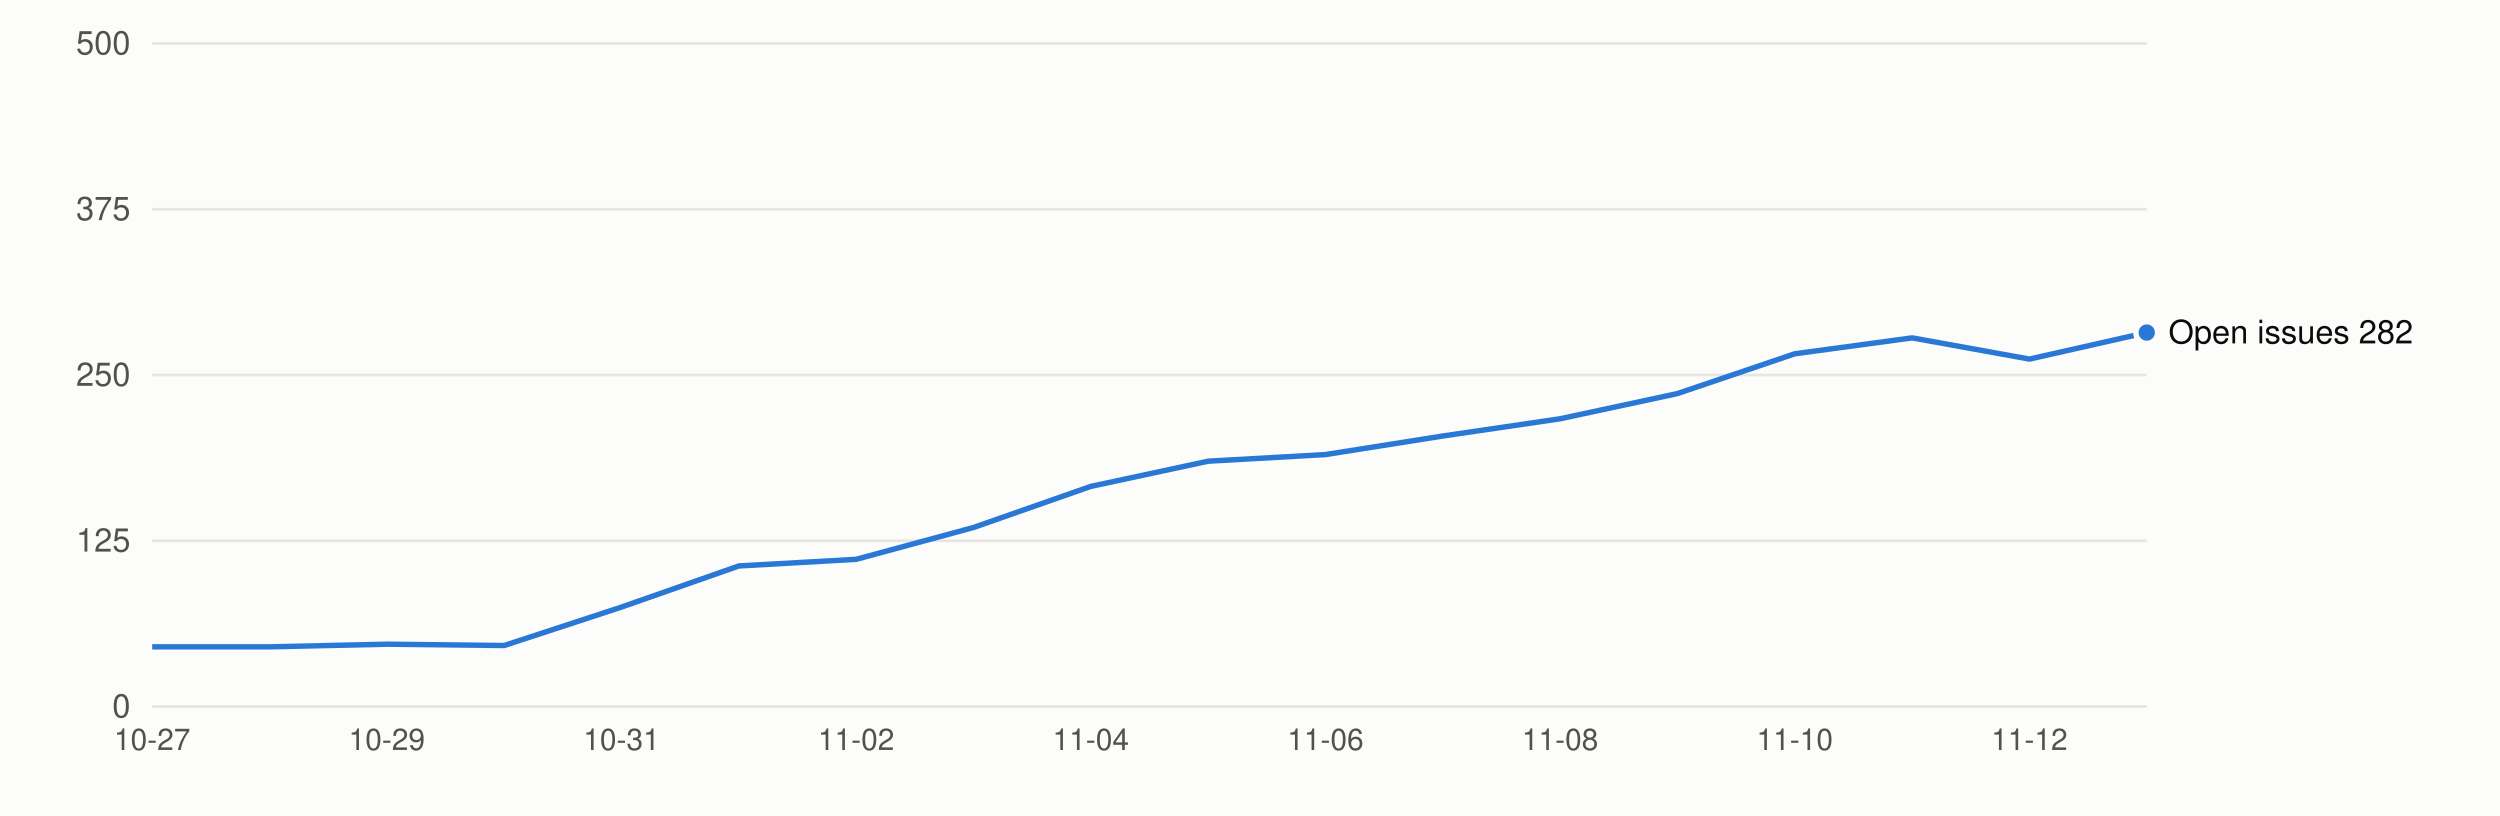
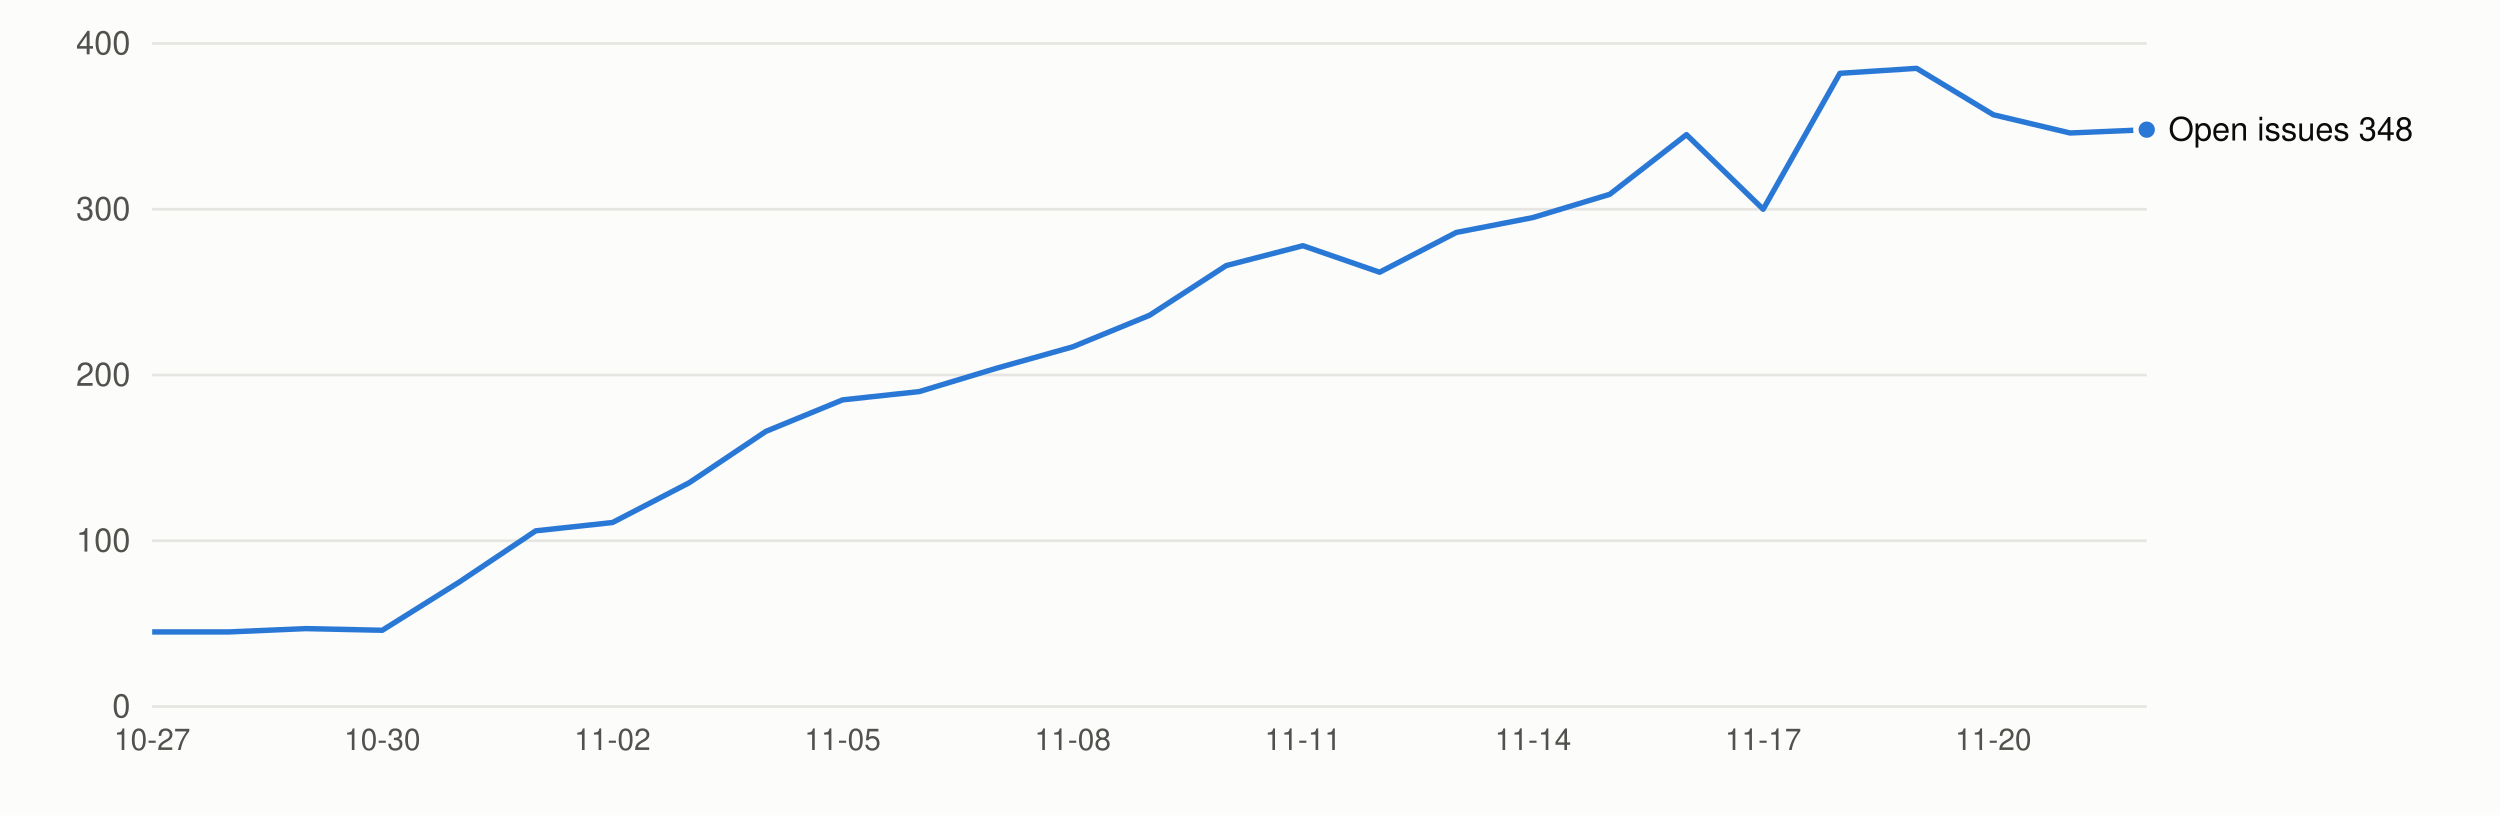
- <svg xmlns="http://www.w3.org/2000/svg" viewBox="0 0 920 300" role="img" width="920" height="300" font-family="-apple-system, Segoe UI, Helvetica, Arial, sans-serif">
+ <svg xmlns="http://www.w3.org/2000/svg" viewBox="0 0 920 300" width="920" height="300" role="img" aria-label="Open issues per day (counted)" font-family="-apple-system, Segoe UI, Helvetica, Arial, sans-serif">
  <rect width="920" height="300" fill="#fcfcfb" />
  <line x1="56" x2="790" y1="260" y2="260" stroke="#e6e5e1" stroke-width="1" />
  <text x="48" y="264" text-anchor="end" font-size="12" fill="#52514e">0</text>
  <line x1="56" x2="790" y1="199" y2="199" stroke="#e6e5e1" stroke-width="1" />
-   <text x="48" y="203" text-anchor="end" font-size="12" fill="#52514e">125</text>
+   <text x="48" y="203" text-anchor="end" font-size="12" fill="#52514e">100</text>
  <line x1="56" x2="790" y1="138" y2="138" stroke="#e6e5e1" stroke-width="1" />
-   <text x="48" y="142" text-anchor="end" font-size="12" fill="#52514e">250</text>
+   <text x="48" y="142" text-anchor="end" font-size="12" fill="#52514e">200</text>
  <line x1="56" x2="790" y1="77" y2="77" stroke="#e6e5e1" stroke-width="1" />
-   <text x="48" y="81" text-anchor="end" font-size="12" fill="#52514e">375</text>
+   <text x="48" y="81" text-anchor="end" font-size="12" fill="#52514e">300</text>
  <line x1="56" x2="790" y1="16" y2="16" stroke="#e6e5e1" stroke-width="1" />
-   <text x="48" y="20" text-anchor="end" font-size="12" fill="#52514e">500</text>
+   <text x="48" y="20" text-anchor="end" font-size="12" fill="#52514e">400</text>
  <text x="56" y="276" text-anchor="middle" font-size="11" fill="#52514e">10-27</text>
-   <text x="142.353" y="276" text-anchor="middle" font-size="11" fill="#52514e">10-29</text>
-   <text x="228.706" y="276" text-anchor="middle" font-size="11" fill="#52514e">10-31</text>
-   <text x="315.059" y="276" text-anchor="middle" font-size="11" fill="#52514e">11-02</text>
-   <text x="401.412" y="276" text-anchor="middle" font-size="11" fill="#52514e">11-04</text>
-   <text x="487.765" y="276" text-anchor="middle" font-size="11" fill="#52514e">11-06</text>
-   <text x="574.118" y="276" text-anchor="middle" font-size="11" fill="#52514e">11-08</text>
-   <text x="660.471" y="276" text-anchor="middle" font-size="11" fill="#52514e">11-10</text>
-   <text x="746.824" y="276" text-anchor="middle" font-size="11" fill="#52514e">11-12</text>
-   <path d="M56,238.04L99.176,238.04L142.353,237.064L185.529,237.552L228.706,223.4L271.882,208.272L315.059,205.832L358.235,194.12L401.412,178.992L444.588,169.72L487.765,167.28L530.941,160.448L574.118,154.104L617.294,144.832L660.471,130.192L703.647,124.336L746.824,132.144L790,122.384" fill="none" stroke="#2a78d6" stroke-width="2" stroke-linejoin="round" />
-   <circle cx="790" cy="122.384" r="4" fill="#2a78d6" stroke="#fcfcfb" stroke-width="2" />
-   <text x="798" y="126.384" font-size="12" fill="#0b0b0b">Open issues 282</text>
-   <line y1="16" y2="260" stroke="#52514e" stroke-width="1" opacity="0" />
+   <text x="140.69" y="276" text-anchor="middle" font-size="11" fill="#52514e">10-30</text>
+   <text x="225.38" y="276" text-anchor="middle" font-size="11" fill="#52514e">11-02</text>
+   <text x="310.08" y="276" text-anchor="middle" font-size="11" fill="#52514e">11-05</text>
+   <text x="394.77" y="276" text-anchor="middle" font-size="11" fill="#52514e">11-08</text>
+   <text x="479.46" y="276" text-anchor="middle" font-size="11" fill="#52514e">11-11</text>
+   <text x="564.15" y="276" text-anchor="middle" font-size="11" fill="#52514e">11-14</text>
+   <text x="648.85" y="276" text-anchor="middle" font-size="11" fill="#52514e">11-17</text>
+   <text x="733.54" y="276" text-anchor="middle" font-size="11" fill="#52514e">11-20</text>
+   <path d="M56,232.55L84.23,232.55L112.46,231.33L140.69,231.94L168.92,214.25L197.15,195.34L225.38,192.29L253.62,177.65L281.85,158.74L310.08,147.15L338.31,144.1L366.54,135.56L394.77,127.63L423,116.04L451.23,97.74L479.46,90.42L507.69,100.18L535.92,85.54L564.15,80.05L592.38,71.51L620.62,49.55L648.85,77L677.08,26.98L705.31,25.15L733.54,42.23L761.77,48.94L790,47.72" fill="none" stroke="#2a78d6" stroke-width="2" stroke-linejoin="round" />
+   <circle cx="790" cy="47.72" r="4" fill="#2a78d6" stroke="#fcfcfb" stroke-width="2" />
+   <text x="798" y="51.72" font-size="12" fill="#0b0b0b">Open issues 348</text>
</svg>
